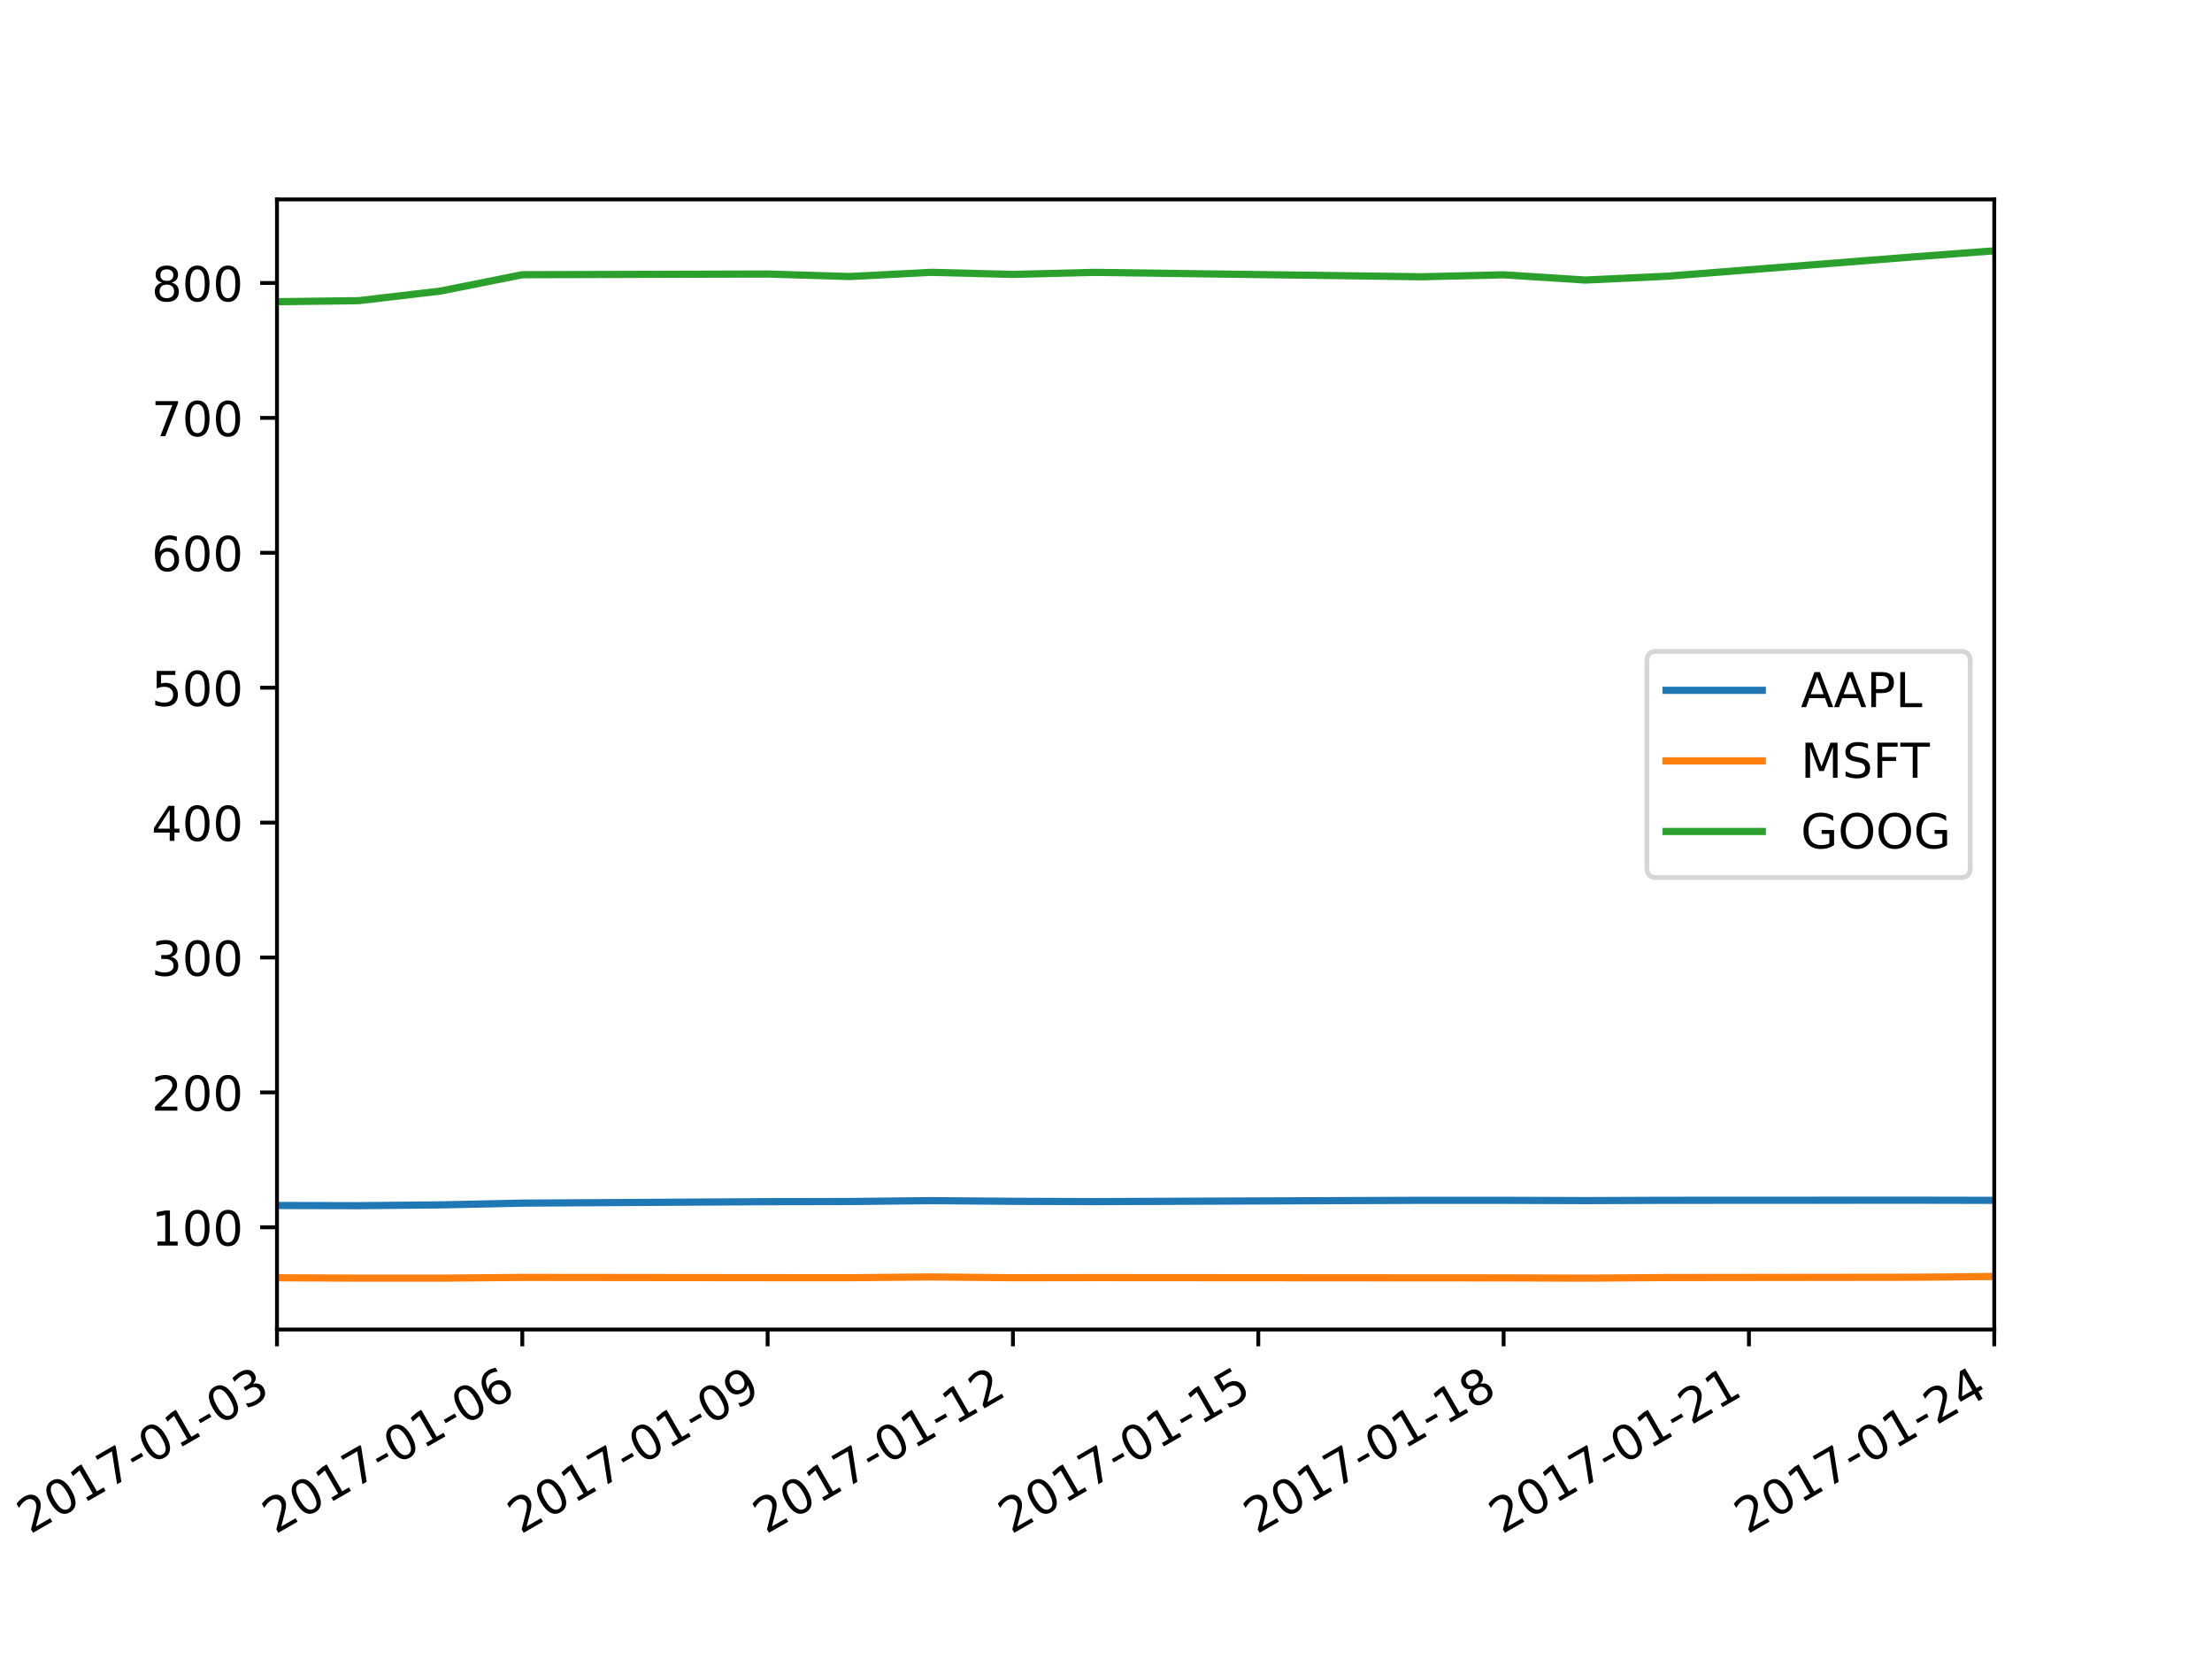
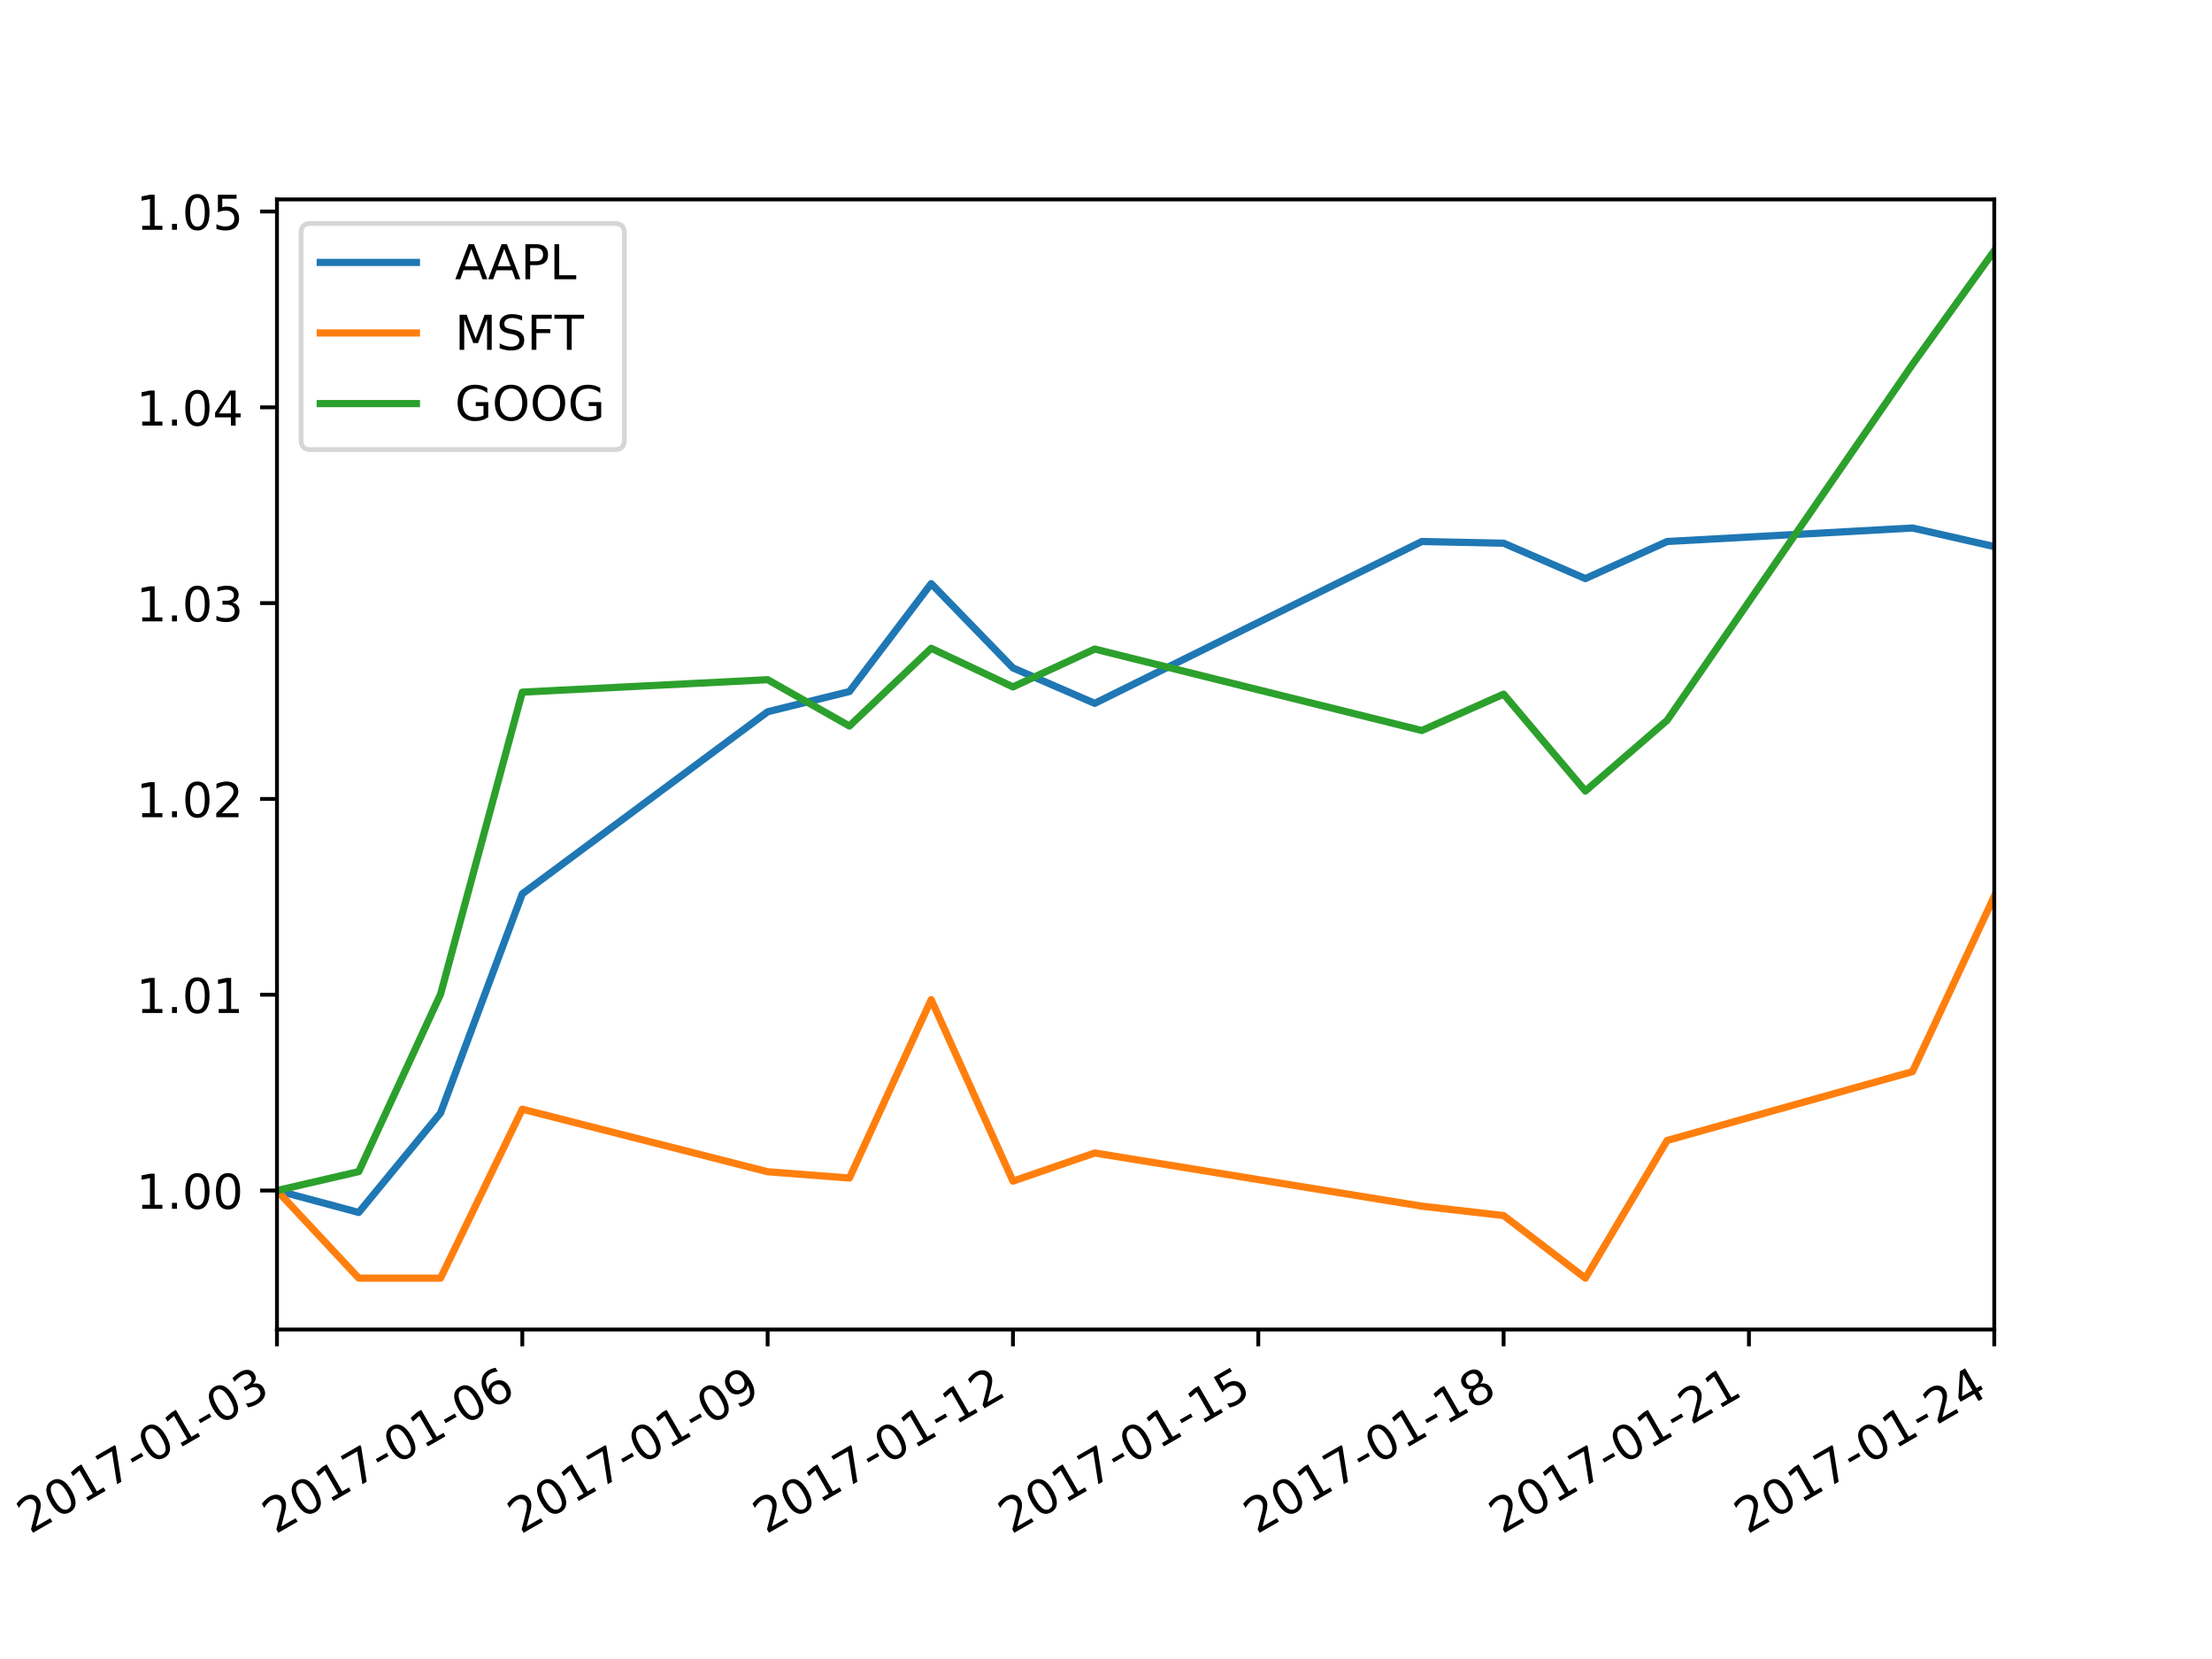
<svg xmlns="http://www.w3.org/2000/svg" xmlns:xlink="http://www.w3.org/1999/xlink" height="345pt" version="1.1" viewBox="0 0 460 345" width="460pt">
  <defs>
    <style type="text/css">
*{stroke-linecap:butt;stroke-linejoin:round;}
  </style>
  </defs>
  <g id="figure_1">
    <g id="patch_1">
      <path d="M 0 345.6  L 460.8 345.6  L 460.8 0  L 0 0  z " style="fill:#ffffff;" />
    </g>
    <g id="axes_1">
      <g id="patch_2">
        <path d="M 57.6 276.48  L 414.72 276.48  L 414.72 41.472  L 57.6 41.472  z " style="fill:#ffffff;" />
      </g>
      <g id="matplotlib.axis_1">
        <g id="xtick_1">
          <g id="line2d_1">
            <defs>
-               <path d="M 0 0  L 0 3.5  " id="m8e8ba9cdb3" style="stroke:#000000;stroke-width:0.8;" />
-             </defs>
-             <g>
-               <use style="stroke:#000000;stroke-width:0.8;" x="57.6" xlink:href="#m8e8ba9cdb3" y="276.48" />
+               <path d="M 0 0  L 0 3.5  " id="m0bf1a917d2" style="stroke:#000000;stroke-width:0.8;" />
+             </defs>
+             <g>
+               <use style="stroke:#000000;stroke-width:0.8;" x="57.6" xlink:href="#m0bf1a917d2" y="276.48" />
            </g>
          </g>
          <g id="text_1">
            <defs>
              <path d="M 19.188 8.297  L 53.609 8.297  L 53.609 0  L 7.328 0  L 7.328 8.297  Q 12.938 14.109 22.625 23.891  Q 32.328 33.688 34.812 36.531  Q 39.547 41.844 41.422 45.531  Q 43.312 49.219 43.312 52.781  Q 43.312 58.594 39.234 62.25  Q 35.156 65.922 28.609 65.922  Q 23.969 65.922 18.812 64.312  Q 13.672 62.703 7.812 59.422  L 7.812 69.391  Q 13.766 71.781 18.938 73  Q 24.125 74.219 28.422 74.219  Q 39.75 74.219 46.484 68.547  Q 53.219 62.891 53.219 53.422  Q 53.219 48.922 51.531 44.891  Q 49.859 40.875 45.406 35.406  Q 44.188 33.984 37.641 27.219  Q 31.109 20.453 19.188 8.297  " id="DejaVuSans-32" />
              <path d="M 31.781 66.406  Q 24.172 66.406 20.328 58.906  Q 16.5 51.422 16.5 36.375  Q 16.5 21.391 20.328 13.891  Q 24.172 6.391 31.781 6.391  Q 39.453 6.391 43.281 13.891  Q 47.125 21.391 47.125 36.375  Q 47.125 51.422 43.281 58.906  Q 39.453 66.406 31.781 66.406  M 31.781 74.219  Q 44.047 74.219 50.516 64.516  Q 56.984 54.828 56.984 36.375  Q 56.984 17.969 50.516 8.266  Q 44.047 -1.422 31.781 -1.422  Q 19.531 -1.422 13.062 8.266  Q 6.594 17.969 6.594 36.375  Q 6.594 54.828 13.062 64.516  Q 19.531 74.219 31.781 74.219  " id="DejaVuSans-30" />
              <path d="M 12.406 8.297  L 28.516 8.297  L 28.516 63.922  L 10.984 60.406  L 10.984 69.391  L 28.422 72.906  L 38.281 72.906  L 38.281 8.297  L 54.391 8.297  L 54.391 0  L 12.406 0  z " id="DejaVuSans-31" />
              <path d="M 8.203 72.906  L 55.078 72.906  L 55.078 68.703  L 28.609 0  L 18.312 0  L 43.219 64.594  L 8.203 64.594  z " id="DejaVuSans-37" />
              <path d="M 4.891 31.391  L 31.203 31.391  L 31.203 23.391  L 4.891 23.391  z " id="DejaVuSans-2d" />
              <path d="M 40.578 39.312  Q 47.656 37.797 51.625 33  Q 55.609 28.219 55.609 21.188  Q 55.609 10.406 48.188 4.484  Q 40.766 -1.422 27.094 -1.422  Q 22.516 -1.422 17.656 -0.516  Q 12.797 0.391 7.625 2.203  L 7.625 11.719  Q 11.719 9.328 16.594 8.109  Q 21.484 6.891 26.812 6.891  Q 36.078 6.891 40.938 10.547  Q 45.797 14.203 45.797 21.188  Q 45.797 27.641 41.281 31.266  Q 36.766 34.906 28.719 34.906  L 20.219 34.906  L 20.219 43.016  L 29.109 43.016  Q 36.375 43.016 40.234 45.922  Q 44.094 48.828 44.094 54.297  Q 44.094 59.906 40.109 62.906  Q 36.141 65.922 28.719 65.922  Q 24.656 65.922 20.016 65.031  Q 15.375 64.156 9.812 62.312  L 9.812 71.094  Q 15.438 72.656 20.344 73.438  Q 25.25 74.219 29.594 74.219  Q 40.828 74.219 47.359 69.109  Q 53.906 64.016 53.906 55.328  Q 53.906 49.266 50.438 45.094  Q 46.969 40.922 40.578 39.312  " id="DejaVuSans-33" />
            </defs>
            <g transform="translate(6.230549 319.1183)rotate(-30)scale(0.1 -0.1)">
              <use xlink:href="#DejaVuSans-32" />
              <use x="63.623" xlink:href="#DejaVuSans-30" />
              <use x="127.246" xlink:href="#DejaVuSans-31" />
              <use x="190.869" xlink:href="#DejaVuSans-37" />
              <use x="254.492" xlink:href="#DejaVuSans-2d" />
              <use x="290.576" xlink:href="#DejaVuSans-30" />
              <use x="354.199" xlink:href="#DejaVuSans-31" />
              <use x="417.822" xlink:href="#DejaVuSans-2d" />
              <use x="453.906" xlink:href="#DejaVuSans-30" />
              <use x="517.529" xlink:href="#DejaVuSans-33" />
            </g>
          </g>
        </g>
        <g id="xtick_2">
          <g id="line2d_2">
            <g>
-               <use style="stroke:#000000;stroke-width:0.8;" x="108.617" xlink:href="#m8e8ba9cdb3" y="276.48" />
+               <use style="stroke:#000000;stroke-width:0.8;" x="108.617" xlink:href="#m0bf1a917d2" y="276.48" />
            </g>
          </g>
          <g id="text_2">
            <defs>
              <path d="M 33.016 40.375  Q 26.375 40.375 22.484 35.828  Q 18.609 31.297 18.609 23.391  Q 18.609 15.531 22.484 10.953  Q 26.375 6.391 33.016 6.391  Q 39.656 6.391 43.531 10.953  Q 47.406 15.531 47.406 23.391  Q 47.406 31.297 43.531 35.828  Q 39.656 40.375 33.016 40.375  M 52.594 71.297  L 52.594 62.312  Q 48.875 64.062 45.094 64.984  Q 41.312 65.922 37.594 65.922  Q 27.828 65.922 22.672 59.328  Q 17.531 52.734 16.797 39.406  Q 19.672 43.656 24.016 45.922  Q 28.375 48.188 33.594 48.188  Q 44.578 48.188 50.953 41.516  Q 57.328 34.859 57.328 23.391  Q 57.328 12.156 50.688 5.359  Q 44.047 -1.422 33.016 -1.422  Q 20.359 -1.422 13.672 8.266  Q 6.984 17.969 6.984 36.375  Q 6.984 53.656 15.188 63.938  Q 23.391 74.219 37.203 74.219  Q 40.922 74.219 44.703 73.484  Q 48.484 72.75 52.594 71.297  " id="DejaVuSans-36" />
            </defs>
            <g transform="translate(57.24769 319.1183)rotate(-30)scale(0.1 -0.1)">
              <use xlink:href="#DejaVuSans-32" />
              <use x="63.623" xlink:href="#DejaVuSans-30" />
              <use x="127.246" xlink:href="#DejaVuSans-31" />
              <use x="190.869" xlink:href="#DejaVuSans-37" />
              <use x="254.492" xlink:href="#DejaVuSans-2d" />
              <use x="290.576" xlink:href="#DejaVuSans-30" />
              <use x="354.199" xlink:href="#DejaVuSans-31" />
              <use x="417.822" xlink:href="#DejaVuSans-2d" />
              <use x="453.906" xlink:href="#DejaVuSans-30" />
              <use x="517.529" xlink:href="#DejaVuSans-36" />
            </g>
          </g>
        </g>
        <g id="xtick_3">
          <g id="line2d_3">
            <g>
-               <use style="stroke:#000000;stroke-width:0.8;" x="159.634" xlink:href="#m8e8ba9cdb3" y="276.48" />
+               <use style="stroke:#000000;stroke-width:0.8;" x="159.634" xlink:href="#m0bf1a917d2" y="276.48" />
            </g>
          </g>
          <g id="text_3">
            <defs>
              <path d="M 10.984 1.516  L 10.984 10.5  Q 14.703 8.734 18.5 7.812  Q 22.312 6.891 25.984 6.891  Q 35.75 6.891 40.891 13.453  Q 46.047 20.016 46.781 33.406  Q 43.953 29.203 39.594 26.953  Q 35.25 24.703 29.984 24.703  Q 19.047 24.703 12.672 31.312  Q 6.297 37.938 6.297 49.422  Q 6.297 60.641 12.938 67.422  Q 19.578 74.219 30.609 74.219  Q 43.266 74.219 49.922 64.516  Q 56.594 54.828 56.594 36.375  Q 56.594 19.141 48.406 8.859  Q 40.234 -1.422 26.422 -1.422  Q 22.703 -1.422 18.891 -0.688  Q 15.094 0.047 10.984 1.516  M 30.609 32.422  Q 37.25 32.422 41.125 36.953  Q 45.016 41.5 45.016 49.422  Q 45.016 57.281 41.125 61.844  Q 37.25 66.406 30.609 66.406  Q 23.969 66.406 20.094 61.844  Q 16.219 57.281 16.219 49.422  Q 16.219 41.5 20.094 36.953  Q 23.969 32.422 30.609 32.422  " id="DejaVuSans-39" />
            </defs>
            <g transform="translate(108.2648 319.1183)rotate(-30)scale(0.1 -0.1)">
              <use xlink:href="#DejaVuSans-32" />
              <use x="63.623" xlink:href="#DejaVuSans-30" />
              <use x="127.246" xlink:href="#DejaVuSans-31" />
              <use x="190.869" xlink:href="#DejaVuSans-37" />
              <use x="254.492" xlink:href="#DejaVuSans-2d" />
              <use x="290.576" xlink:href="#DejaVuSans-30" />
              <use x="354.199" xlink:href="#DejaVuSans-31" />
              <use x="417.822" xlink:href="#DejaVuSans-2d" />
              <use x="453.906" xlink:href="#DejaVuSans-30" />
              <use x="517.529" xlink:href="#DejaVuSans-39" />
            </g>
          </g>
        </g>
        <g id="xtick_4">
          <g id="line2d_4">
            <g>
-               <use style="stroke:#000000;stroke-width:0.8;" x="210.651" xlink:href="#m8e8ba9cdb3" y="276.48" />
+               <use style="stroke:#000000;stroke-width:0.8;" x="210.651" xlink:href="#m0bf1a917d2" y="276.48" />
            </g>
          </g>
          <g id="text_4">
            <g transform="translate(159.282 319.1183)rotate(-30)scale(0.1 -0.1)">
              <use xlink:href="#DejaVuSans-32" />
              <use x="63.623" xlink:href="#DejaVuSans-30" />
              <use x="127.246" xlink:href="#DejaVuSans-31" />
              <use x="190.869" xlink:href="#DejaVuSans-37" />
              <use x="254.492" xlink:href="#DejaVuSans-2d" />
              <use x="290.576" xlink:href="#DejaVuSans-30" />
              <use x="354.199" xlink:href="#DejaVuSans-31" />
              <use x="417.822" xlink:href="#DejaVuSans-2d" />
              <use x="453.906" xlink:href="#DejaVuSans-31" />
              <use x="517.529" xlink:href="#DejaVuSans-32" />
            </g>
          </g>
        </g>
        <g id="xtick_5">
          <g id="line2d_5">
            <g>
-               <use style="stroke:#000000;stroke-width:0.8;" x="261.669" xlink:href="#m8e8ba9cdb3" y="276.48" />
+               <use style="stroke:#000000;stroke-width:0.8;" x="261.669" xlink:href="#m0bf1a917d2" y="276.48" />
            </g>
          </g>
          <g id="text_5">
            <defs>
              <path d="M 10.797 72.906  L 49.516 72.906  L 49.516 64.594  L 19.828 64.594  L 19.828 46.734  Q 21.969 47.469 24.109 47.828  Q 26.266 48.188 28.422 48.188  Q 40.625 48.188 47.75 41.5  Q 54.891 34.812 54.891 23.391  Q 54.891 11.625 47.562 5.094  Q 40.234 -1.422 26.906 -1.422  Q 22.312 -1.422 17.547 -0.641  Q 12.797 0.141 7.719 1.703  L 7.719 11.625  Q 12.109 9.234 16.797 8.062  Q 21.484 6.891 26.703 6.891  Q 35.156 6.891 40.078 11.328  Q 45.016 15.766 45.016 23.391  Q 45.016 31 40.078 35.438  Q 35.156 39.891 26.703 39.891  Q 22.75 39.891 18.812 39.016  Q 14.891 38.141 10.797 36.281  z " id="DejaVuSans-35" />
            </defs>
            <g transform="translate(210.2991 319.1183)rotate(-30)scale(0.1 -0.1)">
              <use xlink:href="#DejaVuSans-32" />
              <use x="63.623" xlink:href="#DejaVuSans-30" />
              <use x="127.246" xlink:href="#DejaVuSans-31" />
              <use x="190.869" xlink:href="#DejaVuSans-37" />
              <use x="254.492" xlink:href="#DejaVuSans-2d" />
              <use x="290.576" xlink:href="#DejaVuSans-30" />
              <use x="354.199" xlink:href="#DejaVuSans-31" />
              <use x="417.822" xlink:href="#DejaVuSans-2d" />
              <use x="453.906" xlink:href="#DejaVuSans-31" />
              <use x="517.529" xlink:href="#DejaVuSans-35" />
            </g>
          </g>
        </g>
        <g id="xtick_6">
          <g id="line2d_6">
            <g>
-               <use style="stroke:#000000;stroke-width:0.8;" x="312.686" xlink:href="#m8e8ba9cdb3" y="276.48" />
+               <use style="stroke:#000000;stroke-width:0.8;" x="312.686" xlink:href="#m0bf1a917d2" y="276.48" />
            </g>
          </g>
          <g id="text_6">
            <defs>
              <path d="M 31.781 34.625  Q 24.75 34.625 20.719 30.859  Q 16.703 27.094 16.703 20.516  Q 16.703 13.922 20.719 10.156  Q 24.75 6.391 31.781 6.391  Q 38.812 6.391 42.859 10.172  Q 46.922 13.969 46.922 20.516  Q 46.922 27.094 42.891 30.859  Q 38.875 34.625 31.781 34.625  M 21.922 38.812  Q 15.578 40.375 12.031 44.719  Q 8.5 49.078 8.5 55.328  Q 8.5 64.062 14.719 69.141  Q 20.953 74.219 31.781 74.219  Q 42.672 74.219 48.875 69.141  Q 55.078 64.062 55.078 55.328  Q 55.078 49.078 51.531 44.719  Q 48 40.375 41.703 38.812  Q 48.828 37.156 52.797 32.312  Q 56.781 27.484 56.781 20.516  Q 56.781 9.906 50.312 4.234  Q 43.844 -1.422 31.781 -1.422  Q 19.734 -1.422 13.25 4.234  Q 6.781 9.906 6.781 20.516  Q 6.781 27.484 10.781 32.312  Q 14.797 37.156 21.922 38.812  M 18.312 54.391  Q 18.312 48.734 21.844 45.562  Q 25.391 42.391 31.781 42.391  Q 38.141 42.391 41.719 45.562  Q 45.312 48.734 45.312 54.391  Q 45.312 60.062 41.719 63.234  Q 38.141 66.406 31.781 66.406  Q 25.391 66.406 21.844 63.234  Q 18.312 60.062 18.312 54.391  " id="DejaVuSans-38" />
            </defs>
            <g transform="translate(261.3163 319.1183)rotate(-30)scale(0.1 -0.1)">
              <use xlink:href="#DejaVuSans-32" />
              <use x="63.623" xlink:href="#DejaVuSans-30" />
              <use x="127.246" xlink:href="#DejaVuSans-31" />
              <use x="190.869" xlink:href="#DejaVuSans-37" />
              <use x="254.492" xlink:href="#DejaVuSans-2d" />
              <use x="290.576" xlink:href="#DejaVuSans-30" />
              <use x="354.199" xlink:href="#DejaVuSans-31" />
              <use x="417.822" xlink:href="#DejaVuSans-2d" />
              <use x="453.906" xlink:href="#DejaVuSans-31" />
              <use x="517.529" xlink:href="#DejaVuSans-38" />
            </g>
          </g>
        </g>
        <g id="xtick_7">
          <g id="line2d_7">
            <g>
-               <use style="stroke:#000000;stroke-width:0.8;" x="363.703" xlink:href="#m8e8ba9cdb3" y="276.48" />
+               <use style="stroke:#000000;stroke-width:0.8;" x="363.703" xlink:href="#m0bf1a917d2" y="276.48" />
            </g>
          </g>
          <g id="text_7">
            <g transform="translate(312.3334 319.1183)rotate(-30)scale(0.1 -0.1)">
              <use xlink:href="#DejaVuSans-32" />
              <use x="63.623" xlink:href="#DejaVuSans-30" />
              <use x="127.246" xlink:href="#DejaVuSans-31" />
              <use x="190.869" xlink:href="#DejaVuSans-37" />
              <use x="254.492" xlink:href="#DejaVuSans-2d" />
              <use x="290.576" xlink:href="#DejaVuSans-30" />
              <use x="354.199" xlink:href="#DejaVuSans-31" />
              <use x="417.822" xlink:href="#DejaVuSans-2d" />
              <use x="453.906" xlink:href="#DejaVuSans-32" />
              <use x="517.529" xlink:href="#DejaVuSans-31" />
            </g>
          </g>
        </g>
        <g id="xtick_8">
          <g id="line2d_8">
            <g>
-               <use style="stroke:#000000;stroke-width:0.8;" x="414.72" xlink:href="#m8e8ba9cdb3" y="276.48" />
+               <use style="stroke:#000000;stroke-width:0.8;" x="414.72" xlink:href="#m0bf1a917d2" y="276.48" />
            </g>
          </g>
          <g id="text_8">
            <defs>
              <path d="M 37.797 64.312  L 12.891 25.391  L 37.797 25.391  z M 35.203 72.906  L 47.609 72.906  L 47.609 25.391  L 58.016 25.391  L 58.016 17.188  L 47.609 17.188  L 47.609 0  L 37.797 0  L 37.797 17.188  L 4.891 17.188  L 4.891 26.703  z " id="DejaVuSans-34" />
            </defs>
            <g transform="translate(363.3505 319.1183)rotate(-30)scale(0.1 -0.1)">
              <use xlink:href="#DejaVuSans-32" />
              <use x="63.623" xlink:href="#DejaVuSans-30" />
              <use x="127.246" xlink:href="#DejaVuSans-31" />
              <use x="190.869" xlink:href="#DejaVuSans-37" />
              <use x="254.492" xlink:href="#DejaVuSans-2d" />
              <use x="290.576" xlink:href="#DejaVuSans-30" />
              <use x="354.199" xlink:href="#DejaVuSans-31" />
              <use x="417.822" xlink:href="#DejaVuSans-2d" />
              <use x="453.906" xlink:href="#DejaVuSans-32" />
              <use x="517.529" xlink:href="#DejaVuSans-34" />
            </g>
          </g>
        </g>
      </g>
      <g id="matplotlib.axis_2">
        <g id="ytick_1">
          <g id="line2d_9">
            <defs>
-               <path d="M 0 0  L -3.5 0  " id="m2e8238ff4d" style="stroke:#000000;stroke-width:0.8;" />
-             </defs>
-             <g>
-               <use style="stroke:#000000;stroke-width:0.8;" x="57.6" xlink:href="#m2e8238ff4d" y="255.222" />
+               <path d="M 0 0  L -3.5 0  " id="m91d1220c32" style="stroke:#000000;stroke-width:0.8;" />
+             </defs>
+             <g>
+               <use style="stroke:#000000;stroke-width:0.8;" x="57.6" xlink:href="#m91d1220c32" y="247.579" />
            </g>
          </g>
          <g id="text_9">
-             <g transform="translate(31.5125 259.021)scale(0.1 -0.1)">
-               <use xlink:href="#DejaVuSans-31" />
-               <use x="63.623" xlink:href="#DejaVuSans-30" />
-               <use x="127.246" xlink:href="#DejaVuSans-30" />
+             <defs>
+               <path d="M 10.688 12.406  L 21 12.406  L 21 0  L 10.688 0  z " id="DejaVuSans-2e" />
+             </defs>
+             <g transform="translate(28.33438 251.3784)scale(0.1 -0.1)">
+               <use xlink:href="#DejaVuSans-31" />
+               <use x="63.623" xlink:href="#DejaVuSans-2e" />
+               <use x="95.41" xlink:href="#DejaVuSans-30" />
+               <use x="159.033" xlink:href="#DejaVuSans-30" />
            </g>
          </g>
        </g>
        <g id="ytick_2">
          <g id="line2d_10">
            <g>
-               <use style="stroke:#000000;stroke-width:0.8;" x="57.6" xlink:href="#m2e8238ff4d" y="227.169" />
+               <use style="stroke:#000000;stroke-width:0.8;" x="57.6" xlink:href="#m91d1220c32" y="206.861" />
            </g>
          </g>
          <g id="text_10">
-             <g transform="translate(31.5125 230.968)scale(0.1 -0.1)">
-               <use xlink:href="#DejaVuSans-32" />
-               <use x="63.623" xlink:href="#DejaVuSans-30" />
-               <use x="127.246" xlink:href="#DejaVuSans-30" />
+             <g transform="translate(28.33438 210.6598)scale(0.1 -0.1)">
+               <use xlink:href="#DejaVuSans-31" />
+               <use x="63.623" xlink:href="#DejaVuSans-2e" />
+               <use x="95.41" xlink:href="#DejaVuSans-30" />
+               <use x="159.033" xlink:href="#DejaVuSans-31" />
            </g>
          </g>
        </g>
        <g id="ytick_3">
          <g id="line2d_11">
            <g>
-               <use style="stroke:#000000;stroke-width:0.8;" x="57.6" xlink:href="#m2e8238ff4d" y="199.116" />
+               <use style="stroke:#000000;stroke-width:0.8;" x="57.6" xlink:href="#m91d1220c32" y="166.142" />
            </g>
          </g>
          <g id="text_11">
-             <g transform="translate(31.5125 202.9149)scale(0.1 -0.1)">
-               <use xlink:href="#DejaVuSans-33" />
-               <use x="63.623" xlink:href="#DejaVuSans-30" />
-               <use x="127.246" xlink:href="#DejaVuSans-30" />
+             <g transform="translate(28.33438 169.9411)scale(0.1 -0.1)">
+               <use xlink:href="#DejaVuSans-31" />
+               <use x="63.623" xlink:href="#DejaVuSans-2e" />
+               <use x="95.41" xlink:href="#DejaVuSans-30" />
+               <use x="159.033" xlink:href="#DejaVuSans-32" />
            </g>
          </g>
        </g>
        <g id="ytick_4">
          <g id="line2d_12">
            <g>
-               <use style="stroke:#000000;stroke-width:0.8;" x="57.6" xlink:href="#m2e8238ff4d" y="171.063" />
+               <use style="stroke:#000000;stroke-width:0.8;" x="57.6" xlink:href="#m91d1220c32" y="125.423" />
            </g>
          </g>
          <g id="text_12">
-             <g transform="translate(31.5125 174.8619)scale(0.1 -0.1)">
-               <use xlink:href="#DejaVuSans-34" />
-               <use x="63.623" xlink:href="#DejaVuSans-30" />
-               <use x="127.246" xlink:href="#DejaVuSans-30" />
+             <g transform="translate(28.33438 129.2225)scale(0.1 -0.1)">
+               <use xlink:href="#DejaVuSans-31" />
+               <use x="63.623" xlink:href="#DejaVuSans-2e" />
+               <use x="95.41" xlink:href="#DejaVuSans-30" />
+               <use x="159.033" xlink:href="#DejaVuSans-33" />
            </g>
          </g>
        </g>
        <g id="ytick_5">
          <g id="line2d_13">
            <g>
-               <use style="stroke:#000000;stroke-width:0.8;" x="57.6" xlink:href="#m2e8238ff4d" y="143.01" />
+               <use style="stroke:#000000;stroke-width:0.8;" x="57.6" xlink:href="#m91d1220c32" y="84.705" />
            </g>
          </g>
          <g id="text_13">
-             <g transform="translate(31.5125 146.8088)scale(0.1 -0.1)">
-               <use xlink:href="#DejaVuSans-35" />
-               <use x="63.623" xlink:href="#DejaVuSans-30" />
-               <use x="127.246" xlink:href="#DejaVuSans-30" />
+             <g transform="translate(28.33438 88.50386)scale(0.1 -0.1)">
+               <use xlink:href="#DejaVuSans-31" />
+               <use x="63.623" xlink:href="#DejaVuSans-2e" />
+               <use x="95.41" xlink:href="#DejaVuSans-30" />
+               <use x="159.033" xlink:href="#DejaVuSans-34" />
            </g>
          </g>
        </g>
        <g id="ytick_6">
          <g id="line2d_14">
            <g>
-               <use style="stroke:#000000;stroke-width:0.8;" x="57.6" xlink:href="#m2e8238ff4d" y="114.957" />
+               <use style="stroke:#000000;stroke-width:0.8;" x="57.6" xlink:href="#m91d1220c32" y="43.986" />
            </g>
          </g>
          <g id="text_14">
-             <g transform="translate(31.5125 118.7558)scale(0.1 -0.1)">
-               <use xlink:href="#DejaVuSans-36" />
-               <use x="63.623" xlink:href="#DejaVuSans-30" />
-               <use x="127.246" xlink:href="#DejaVuSans-30" />
-             </g>
-           </g>
-         </g>
-         <g id="ytick_7">
-           <g id="line2d_15">
-             <g>
-               <use style="stroke:#000000;stroke-width:0.8;" x="57.6" xlink:href="#m2e8238ff4d" y="86.903" />
-             </g>
-           </g>
-           <g id="text_15">
-             <g transform="translate(31.5125 90.70272)scale(0.1 -0.1)">
-               <use xlink:href="#DejaVuSans-37" />
-               <use x="63.623" xlink:href="#DejaVuSans-30" />
-               <use x="127.246" xlink:href="#DejaVuSans-30" />
-             </g>
-           </g>
-         </g>
-         <g id="ytick_8">
-           <g id="line2d_16">
-             <g>
-               <use style="stroke:#000000;stroke-width:0.8;" x="57.6" xlink:href="#m2e8238ff4d" y="58.85" />
-             </g>
-           </g>
-           <g id="text_16">
-             <g transform="translate(31.5125 62.64966)scale(0.1 -0.1)">
-               <use xlink:href="#DejaVuSans-38" />
-               <use x="63.623" xlink:href="#DejaVuSans-30" />
-               <use x="127.246" xlink:href="#DejaVuSans-30" />
-             </g>
-           </g>
-         </g>
+             <g transform="translate(28.33438 47.78523)scale(0.1 -0.1)">
+               <use xlink:href="#DejaVuSans-31" />
+               <use x="63.623" xlink:href="#DejaVuSans-2e" />
+               <use x="95.41" xlink:href="#DejaVuSans-30" />
+               <use x="159.033" xlink:href="#DejaVuSans-35" />
+             </g>
+           </g>
+         </g>
+       </g>
+       <g id="line2d_15">
+         <path clip-path="url(#pf68a595ed5)" d="M 57.6 247.579  L 74.606 252.137  L 91.611 231.453  L 108.617 185.879  L 159.634 148.017  L 176.64 143.811  L 193.646 121.374  L 210.651 138.903  L 227.657 146.265  L 295.68 112.61  L 312.686 112.961  L 329.691 120.322  L 346.697 112.61  L 397.714 109.805  L 414.72 113.662  " style="fill:none;stroke:#1f77b4;stroke-linecap:square;stroke-width:1.5;" />
+       </g>
+       <g id="line2d_16">
+         <path clip-path="url(#pf68a595ed5)" d="M 57.6 247.579  L 74.606 265.798  L 91.611 265.798  L 108.617 230.662  L 159.634 243.675  L 176.64 244.977  L 193.646 207.889  L 210.651 245.627  L 227.657 239.771  L 295.68 250.833  L 312.686 252.785  L 329.691 265.798  L 346.697 237.169  L 397.714 222.854  L 414.72 186.417  " style="fill:none;stroke:#ff7f0e;stroke-linecap:square;stroke-width:1.5;" />
      </g>
      <g id="line2d_17">
-         <path clip-path="url(#pd10311a6f9)" d="M 57.6 250.691  L 74.606 250.728  L 91.611 250.562  L 108.617 250.198  L 159.634 249.895  L 176.64 249.861  L 193.646 249.681  L 210.651 249.822  L 227.657 249.881  L 295.68 249.611  L 312.686 249.614  L 329.691 249.673  L 346.697 249.611  L 397.714 249.589  L 414.72 249.62  " style="fill:none;stroke:#1f77b4;stroke-linecap:square;stroke-width:1.5;" />
-       </g>
-       <g id="line2d_18">
-         <path clip-path="url(#pd10311a6f9)" d="M 57.6 265.719  L 74.606 265.798  L 91.611 265.798  L 108.617 265.646  L 159.634 265.702  L 176.64 265.708  L 193.646 265.548  L 210.651 265.711  L 227.657 265.686  L 295.68 265.733  L 312.686 265.742  L 329.691 265.798  L 346.697 265.674  L 397.714 265.613  L 414.72 265.456  " style="fill:none;stroke:#ff7f0e;stroke-linecap:square;stroke-width:1.5;" />
-       </g>
-       <g id="line2d_19">
-         <path clip-path="url(#pd10311a6f9)" d="M 57.6 62.739  L 74.606 62.525  L 91.611 60.528  L 108.617 57.125  L 159.634 56.985  L 176.64 57.507  L 193.646 56.631  L 210.651 57.066  L 227.657 56.64  L 295.68 57.557  L 312.686 57.148  L 329.691 58.239  L 346.697 57.442  L 397.714 53.433  L 414.72 52.154  " style="fill:none;stroke:#2ca02c;stroke-linecap:square;stroke-width:1.5;" />
+         <path clip-path="url(#pf68a595ed5)" d="M 57.6 247.579  L 74.606 243.643  L 91.611 206.764  L 108.617 143.936  L 159.634 141.346  L 176.64 150.98  L 193.646 134.82  L 210.651 142.848  L 227.657 134.975  L 295.68 151.913  L 312.686 144.35  L 329.691 164.499  L 346.697 149.789  L 397.714 75.773  L 414.72 52.154  " style="fill:none;stroke:#2ca02c;stroke-linecap:square;stroke-width:1.5;" />
      </g>
      <g id="patch_3">
        <path d="M 57.6 276.48  L 57.6 41.472  " style="fill:none;stroke:#000000;stroke-linecap:square;stroke-linejoin:miter;stroke-width:0.8;" />
      </g>
      <g id="patch_4">
        <path d="M 414.72 276.48  L 414.72 41.472  " style="fill:none;stroke:#000000;stroke-linecap:square;stroke-linejoin:miter;stroke-width:0.8;" />
      </g>
      <g id="patch_5">
        <path d="M 57.6 276.48  L 414.72 276.48  " style="fill:none;stroke:#000000;stroke-linecap:square;stroke-linejoin:miter;stroke-width:0.8;" />
      </g>
      <g id="patch_6">
        <path d="M 57.6 41.472  L 414.72 41.472  " style="fill:none;stroke:#000000;stroke-linecap:square;stroke-linejoin:miter;stroke-width:0.8;" />
      </g>
      <g id="legend_1">
        <g id="patch_7">
-           <path d="M 344.479 182.493  L 407.72 182.493  Q 409.72 182.493 409.72 180.493  L 409.72 137.459  Q 409.72 135.459 407.72 135.459  L 344.479 135.459  Q 342.479 135.459 342.479 137.459  L 342.479 180.493  Q 342.479 182.493 344.479 182.493  z " style="fill:#ffffff;opacity:0.8;stroke:#cccccc;stroke-linejoin:miter;" />
-         </g>
-         <g id="line2d_20">
-           <path d="M 346.479 143.557  L 366.479 143.557  " style="fill:none;stroke:#1f77b4;stroke-linecap:square;stroke-width:1.5;" />
-         </g>
-         <g id="line2d_21" />
-         <g id="text_17">
+           <path d="M 64.6 93.506  L 127.841 93.506  Q 129.841 93.506 129.841 91.506  L 129.841 48.472  Q 129.841 46.472 127.841 46.472  L 64.6 46.472  Q 62.6 46.472 62.6 48.472  L 62.6 91.506  Q 62.6 93.506 64.6 93.506  z " style="fill:#ffffff;opacity:0.8;stroke:#cccccc;stroke-linejoin:miter;" />
+         </g>
+         <g id="line2d_18">
+           <path d="M 66.6 54.57  L 86.6 54.57  " style="fill:none;stroke:#1f77b4;stroke-linecap:square;stroke-width:1.5;" />
+         </g>
+         <g id="line2d_19" />
+         <g id="text_15">
          <defs>
            <path d="M 34.188 63.188  L 20.797 26.906  L 47.609 26.906  z M 28.609 72.906  L 39.797 72.906  L 67.578 0  L 57.328 0  L 50.688 18.703  L 17.828 18.703  L 11.188 0  L 0.781 0  z " id="DejaVuSans-41" />
            <path d="M 19.672 64.797  L 19.672 37.406  L 32.078 37.406  Q 38.969 37.406 42.719 40.969  Q 46.484 44.531 46.484 51.125  Q 46.484 57.672 42.719 61.234  Q 38.969 64.797 32.078 64.797  z M 9.812 72.906  L 32.078 72.906  Q 44.344 72.906 50.609 67.359  Q 56.891 61.812 56.891 51.125  Q 56.891 40.328 50.609 34.812  Q 44.344 29.297 32.078 29.297  L 19.672 29.297  L 19.672 0  L 9.812 0  z " id="DejaVuSans-50" />
            <path d="M 9.812 72.906  L 19.672 72.906  L 19.672 8.297  L 55.172 8.297  L 55.172 0  L 9.812 0  z " id="DejaVuSans-4c" />
          </defs>
-           <g transform="translate(374.4794 147.0573)scale(0.1 -0.1)">
+           <g transform="translate(94.6 58.07044)scale(0.1 -0.1)">
            <use xlink:href="#DejaVuSans-41" />
            <use x="68.439" xlink:href="#DejaVuSans-41" />
            <use x="136.848" xlink:href="#DejaVuSans-50" />
            <use x="197.15" xlink:href="#DejaVuSans-4c" />
          </g>
        </g>
-         <g id="line2d_22">
-           <path d="M 346.479 158.235  L 366.479 158.235  " style="fill:none;stroke:#ff7f0e;stroke-linecap:square;stroke-width:1.5;" />
-         </g>
-         <g id="line2d_23" />
-         <g id="text_18">
+         <g id="line2d_20">
+           <path d="M 66.6 69.249  L 86.6 69.249  " style="fill:none;stroke:#ff7f0e;stroke-linecap:square;stroke-width:1.5;" />
+         </g>
+         <g id="line2d_21" />
+         <g id="text_16">
          <defs>
            <path d="M 9.812 72.906  L 24.516 72.906  L 43.109 23.297  L 61.812 72.906  L 76.516 72.906  L 76.516 0  L 66.891 0  L 66.891 64.016  L 48.094 14.016  L 38.188 14.016  L 19.391 64.016  L 19.391 0  L 9.812 0  z " id="DejaVuSans-4d" />
            <path d="M 53.516 70.516  L 53.516 60.891  Q 47.906 63.578 42.922 64.891  Q 37.938 66.219 33.297 66.219  Q 25.25 66.219 20.875 63.094  Q 16.5 59.969 16.5 54.203  Q 16.5 49.359 19.406 46.891  Q 22.312 44.438 30.422 42.922  L 36.375 41.703  Q 47.406 39.594 52.656 34.297  Q 57.906 29 57.906 20.125  Q 57.906 9.516 50.797 4.047  Q 43.703 -1.422 29.984 -1.422  Q 24.812 -1.422 18.969 -0.25  Q 13.141 0.922 6.891 3.219  L 6.891 13.375  Q 12.891 10.016 18.656 8.297  Q 24.422 6.594 29.984 6.594  Q 38.422 6.594 43.016 9.906  Q 47.609 13.234 47.609 19.391  Q 47.609 24.75 44.312 27.781  Q 41.016 30.812 33.5 32.328  L 27.484 33.5  Q 16.453 35.688 11.516 40.375  Q 6.594 45.062 6.594 53.422  Q 6.594 63.094 13.406 68.656  Q 20.219 74.219 32.172 74.219  Q 37.312 74.219 42.625 73.281  Q 47.953 72.359 53.516 70.516  " id="DejaVuSans-53" />
            <path d="M 9.812 72.906  L 51.703 72.906  L 51.703 64.594  L 19.672 64.594  L 19.672 43.109  L 48.578 43.109  L 48.578 34.812  L 19.672 34.812  L 19.672 0  L 9.812 0  z " id="DejaVuSans-46" />
            <path d="M -0.297 72.906  L 61.375 72.906  L 61.375 64.594  L 35.5 64.594  L 35.5 0  L 25.594 0  L 25.594 64.594  L -0.297 64.594  z " id="DejaVuSans-54" />
          </defs>
-           <g transform="translate(374.4794 161.7354)scale(0.1 -0.1)">
+           <g transform="translate(94.6 72.74856)scale(0.1 -0.1)">
            <use xlink:href="#DejaVuSans-4d" />
            <use x="86.279" xlink:href="#DejaVuSans-53" />
            <use x="149.756" xlink:href="#DejaVuSans-46" />
            <use x="207.26" xlink:href="#DejaVuSans-54" />
          </g>
        </g>
-         <g id="line2d_24">
-           <path d="M 346.479 172.913  L 366.479 172.913  " style="fill:none;stroke:#2ca02c;stroke-linecap:square;stroke-width:1.5;" />
-         </g>
-         <g id="line2d_25" />
-         <g id="text_19">
+         <g id="line2d_22">
+           <path d="M 66.6 83.927  L 86.6 83.927  " style="fill:none;stroke:#2ca02c;stroke-linecap:square;stroke-width:1.5;" />
+         </g>
+         <g id="line2d_23" />
+         <g id="text_17">
          <defs>
            <path d="M 59.516 10.406  L 59.516 29.984  L 43.406 29.984  L 43.406 38.094  L 69.281 38.094  L 69.281 6.781  Q 63.578 2.734 56.688 0.656  Q 49.812 -1.422 42 -1.422  Q 24.906 -1.422 15.25 8.562  Q 5.609 18.562 5.609 36.375  Q 5.609 54.25 15.25 64.234  Q 24.906 74.219 42 74.219  Q 49.125 74.219 55.547 72.453  Q 61.969 70.703 67.391 67.281  L 67.391 56.781  Q 61.922 61.422 55.766 63.766  Q 49.609 66.109 42.828 66.109  Q 29.438 66.109 22.719 58.641  Q 16.016 51.172 16.016 36.375  Q 16.016 21.625 22.719 14.156  Q 29.438 6.688 42.828 6.688  Q 48.047 6.688 52.141 7.594  Q 56.25 8.5 59.516 10.406  " id="DejaVuSans-47" />
            <path d="M 39.406 66.219  Q 28.656 66.219 22.328 58.203  Q 16.016 50.203 16.016 36.375  Q 16.016 22.609 22.328 14.594  Q 28.656 6.594 39.406 6.594  Q 50.141 6.594 56.422 14.594  Q 62.703 22.609 62.703 36.375  Q 62.703 50.203 56.422 58.203  Q 50.141 66.219 39.406 66.219  M 39.406 74.219  Q 54.734 74.219 63.906 63.938  Q 73.094 53.656 73.094 36.375  Q 73.094 19.141 63.906 8.859  Q 54.734 -1.422 39.406 -1.422  Q 24.031 -1.422 14.812 8.828  Q 5.609 19.094 5.609 36.375  Q 5.609 53.656 14.812 63.938  Q 24.031 74.219 39.406 74.219  " id="DejaVuSans-4f" />
          </defs>
-           <g transform="translate(374.4794 176.4135)scale(0.1 -0.1)">
+           <g transform="translate(94.6 87.42669)scale(0.1 -0.1)">
            <use xlink:href="#DejaVuSans-47" />
            <use x="77.49" xlink:href="#DejaVuSans-4f" />
            <use x="156.201" xlink:href="#DejaVuSans-4f" />
            <use x="234.912" xlink:href="#DejaVuSans-47" />
          </g>
        </g>
      </g>
    </g>
  </g>
  <defs>
-     <clipPath id="pd10311a6f9">
+     <clipPath id="pf68a595ed5">
      <rect height="235.008" width="357.12" x="57.6" y="41.472" />
    </clipPath>
  </defs>
</svg>
